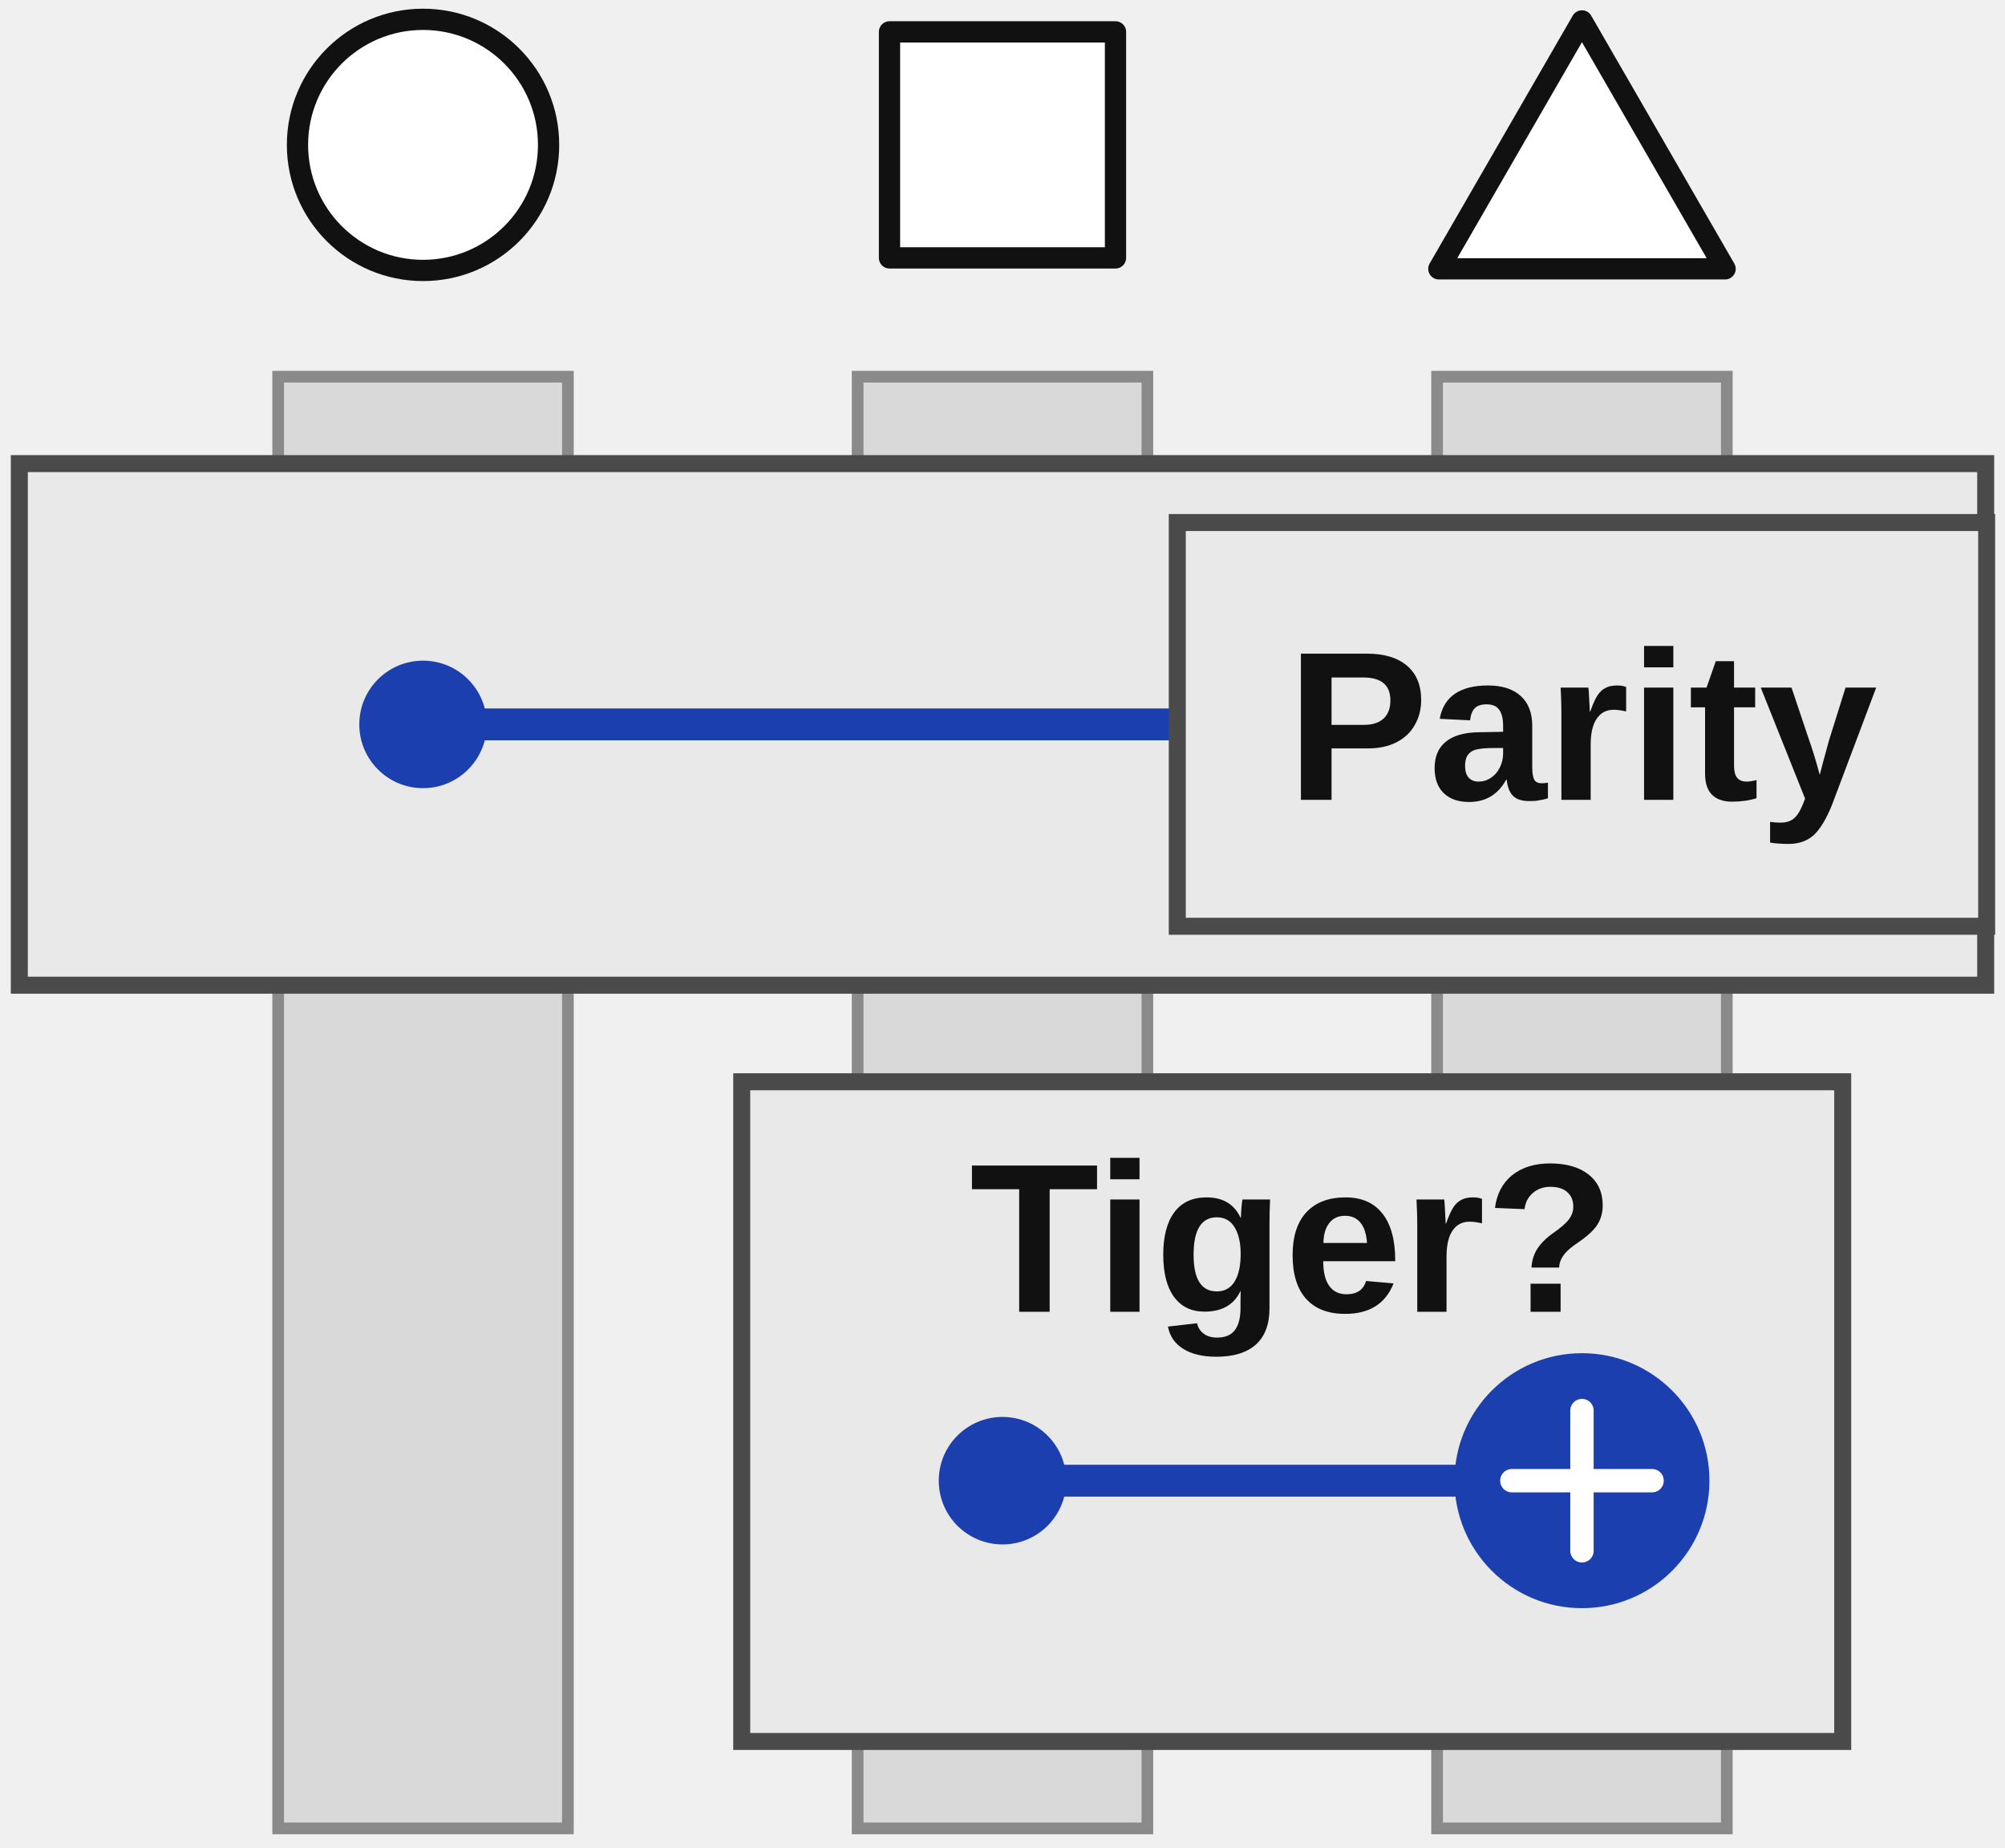
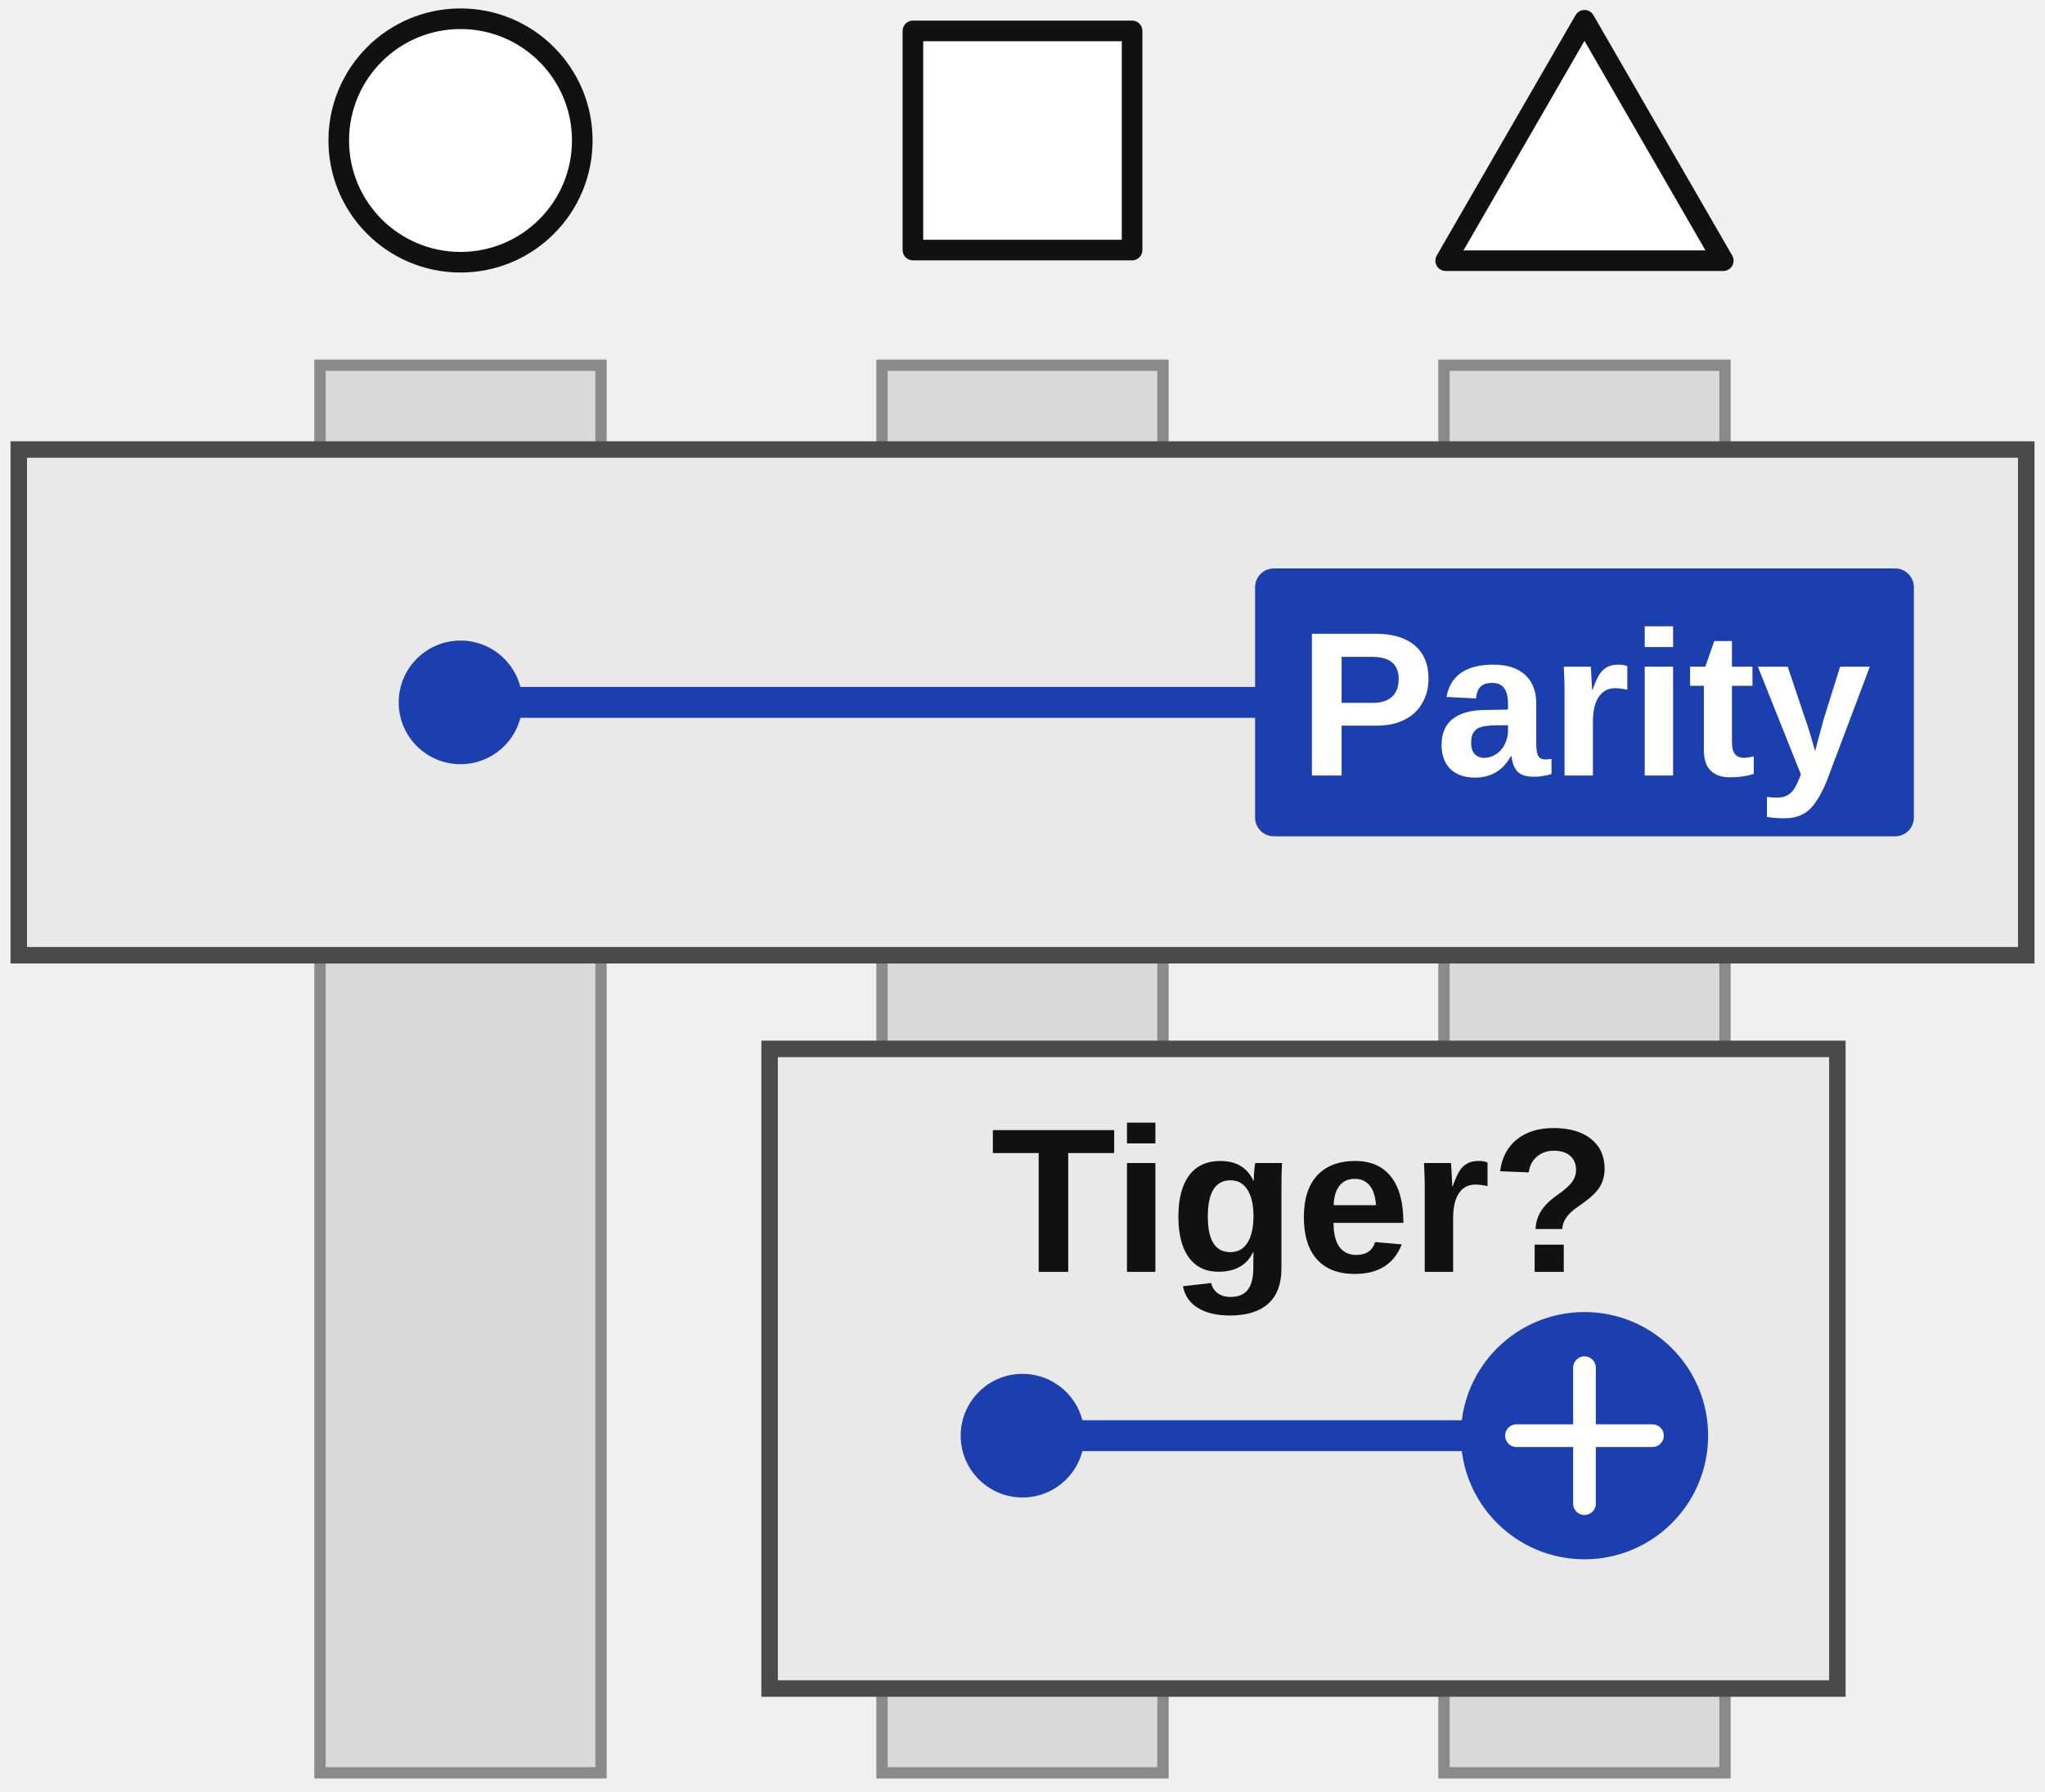
- <svg xmlns="http://www.w3.org/2000/svg" viewBox="-43.803 -2 207.606 191.3" width="207.606" height="191.3" shape-rendering="geometricPrecision">
+ <svg xmlns="http://www.w3.org/2000/svg" viewBox="-49.167 -2 218.335 191.3" width="218.335" height="191.3" shape-rendering="geometricPrecision">
  <g>
    <g data-key="pipe:1:n0">
      <rect x="-15" y="37" width="30" height="9" fill="#d9d9d9" stroke="#8a8a8a" stroke-width="1.21" />
    </g>
    <g data-key="pipe:1:controlled@1-3#0">
      <rect x="-15" y="100" width="30" height="87.3" fill="#d9d9d9" stroke="#8a8a8a" stroke-width="1.21" />
    </g>
    <g data-key="pipe:2:n0">
      <rect x="45" y="37" width="30" height="9" fill="#d9d9d9" stroke="#8a8a8a" stroke-width="1.21" />
    </g>
    <g data-key="pipe:2:controlled@1-3#0">
      <rect x="45" y="100" width="30" height="10" fill="#d9d9d9" stroke="#8a8a8a" stroke-width="1.21" />
    </g>
    <g data-key="pipe:2:controlled@2-3#0">
      <rect x="45" y="178.3" width="30" height="9" fill="#d9d9d9" stroke="#8a8a8a" stroke-width="1.21" />
    </g>
    <g data-key="pipe:3:n0">
      <rect x="105" y="37" width="30" height="9" fill="#d9d9d9" stroke="#8a8a8a" stroke-width="1.21" />
    </g>
    <g data-key="pipe:3:controlled@1-3#0">
      <rect x="105" y="100" width="30" height="10" fill="#d9d9d9" stroke="#8a8a8a" stroke-width="1.21" />
    </g>
    <g data-key="pipe:3:controlled@2-3#0">
      <rect x="105" y="178.3" width="30" height="9" fill="#d9d9d9" stroke="#8a8a8a" stroke-width="1.21" />
    </g>
    <g data-key="controlled@1-3#0">
-       <rect x="-41.803" y="46" width="203.606" height="54" fill="#e9e9e9" stroke="#4a4a4a" stroke-width="1.76" />
+       <rect x="-47.167" y="46" width="214.335" height="54" fill="#e9e9e9" stroke="#4a4a4a" stroke-width="1.76" />
    </g>
    <g data-key="controlled@2-3#0">
      <rect x="33" y="110" width="114" height="68.3" fill="#e9e9e9" stroke="#4a4a4a" stroke-width="1.76" />
    </g>
    <g transform="translate(0 13)">
      <path d="M-13 0A13 13 0 1 0 13 0A13 13 0 1 0 -13 0Z" fill="#ffffff" stroke="#111111" stroke-width="2.2" stroke-linejoin="round" />
    </g>
    <g transform="translate(60 13)">
      <path d="M-11.7 -11.7L11.7 -11.7L11.7 11.7L-11.7 11.7Z" fill="#ffffff" stroke="#111111" stroke-width="2.2" stroke-linejoin="round" />
    </g>
    <g transform="translate(120 13)">
      <path d="M0 -12.834L14.82 12.834L-14.82 12.834Z" fill="#ffffff" stroke="#111111" stroke-width="2.2" stroke-linejoin="round" />
    </g>
    <g data-key="controlled@1-3#0">
-       <line x1="0" y1="73" x2="78.097" y2="73" stroke="#1b3fae" stroke-width="3.3" stroke-linecap="round" />
+       <line x1="0" y1="73" x2="84.833" y2="73" stroke="#1b3fae" stroke-width="3.3" stroke-linecap="round" />
    </g>
    <g data-key="controlled@1-3#0">
      <circle cx="0" cy="73" r="6.6" fill="#1b3fae" />
    </g>
    <g data-key="controlled@1-3#0">
-       <rect x="78.097" y="52.1" width="83.806" height="41.8" fill="#e9e9e9" stroke="#4a4a4a" stroke-width="1.76" />
-       <text x="120" y="80.81" text-anchor="middle" font-family="ui-sans-serif, system-ui, -apple-system, 'Helvetica Neue', Arial, sans-serif" font-size="22" font-weight="600" fill="#111111">Parity</text>
+       <rect x="84.833" y="58.7" width="70.335" height="28.6" rx="2" fill="#1b3fae" />
+       <text x="120" y="80.81" text-anchor="middle" font-family="ui-sans-serif, system-ui, -apple-system, 'Helvetica Neue', Arial, sans-serif" font-size="22" font-weight="700" fill="#ffffff">Parity</text>
    </g>
    <g data-key="controlled@2-3#0">
      <line x1="60" y1="151.3" x2="120" y2="151.3" stroke="#1b3fae" stroke-width="3.3" stroke-linecap="round" />
    </g>
    <g data-key="controlled@2-3#0">
      <circle cx="60" cy="151.3" r="6.6" fill="#1b3fae" />
    </g>
    <g data-key="controlled@2-3#0">
      <circle cx="120" cy="151.3" r="13.2" fill="#1b3fae" />
      <line x1="112.74" y1="151.3" x2="127.26" y2="151.3" stroke="#ffffff" stroke-width="2.42" stroke-linecap="round" />
      <line x1="120" y1="144.04" x2="120" y2="158.56" stroke="#ffffff" stroke-width="2.42" stroke-linecap="round" />
    </g>
    <g data-key="controlled@2-3#0">
      <text x="90" y="133.81" text-anchor="middle" font-family="ui-sans-serif, system-ui, -apple-system, 'Helvetica Neue', Arial, sans-serif" font-size="22" font-weight="600" fill="#111111">Tiger?</text>
    </g>
  </g>
</svg>
